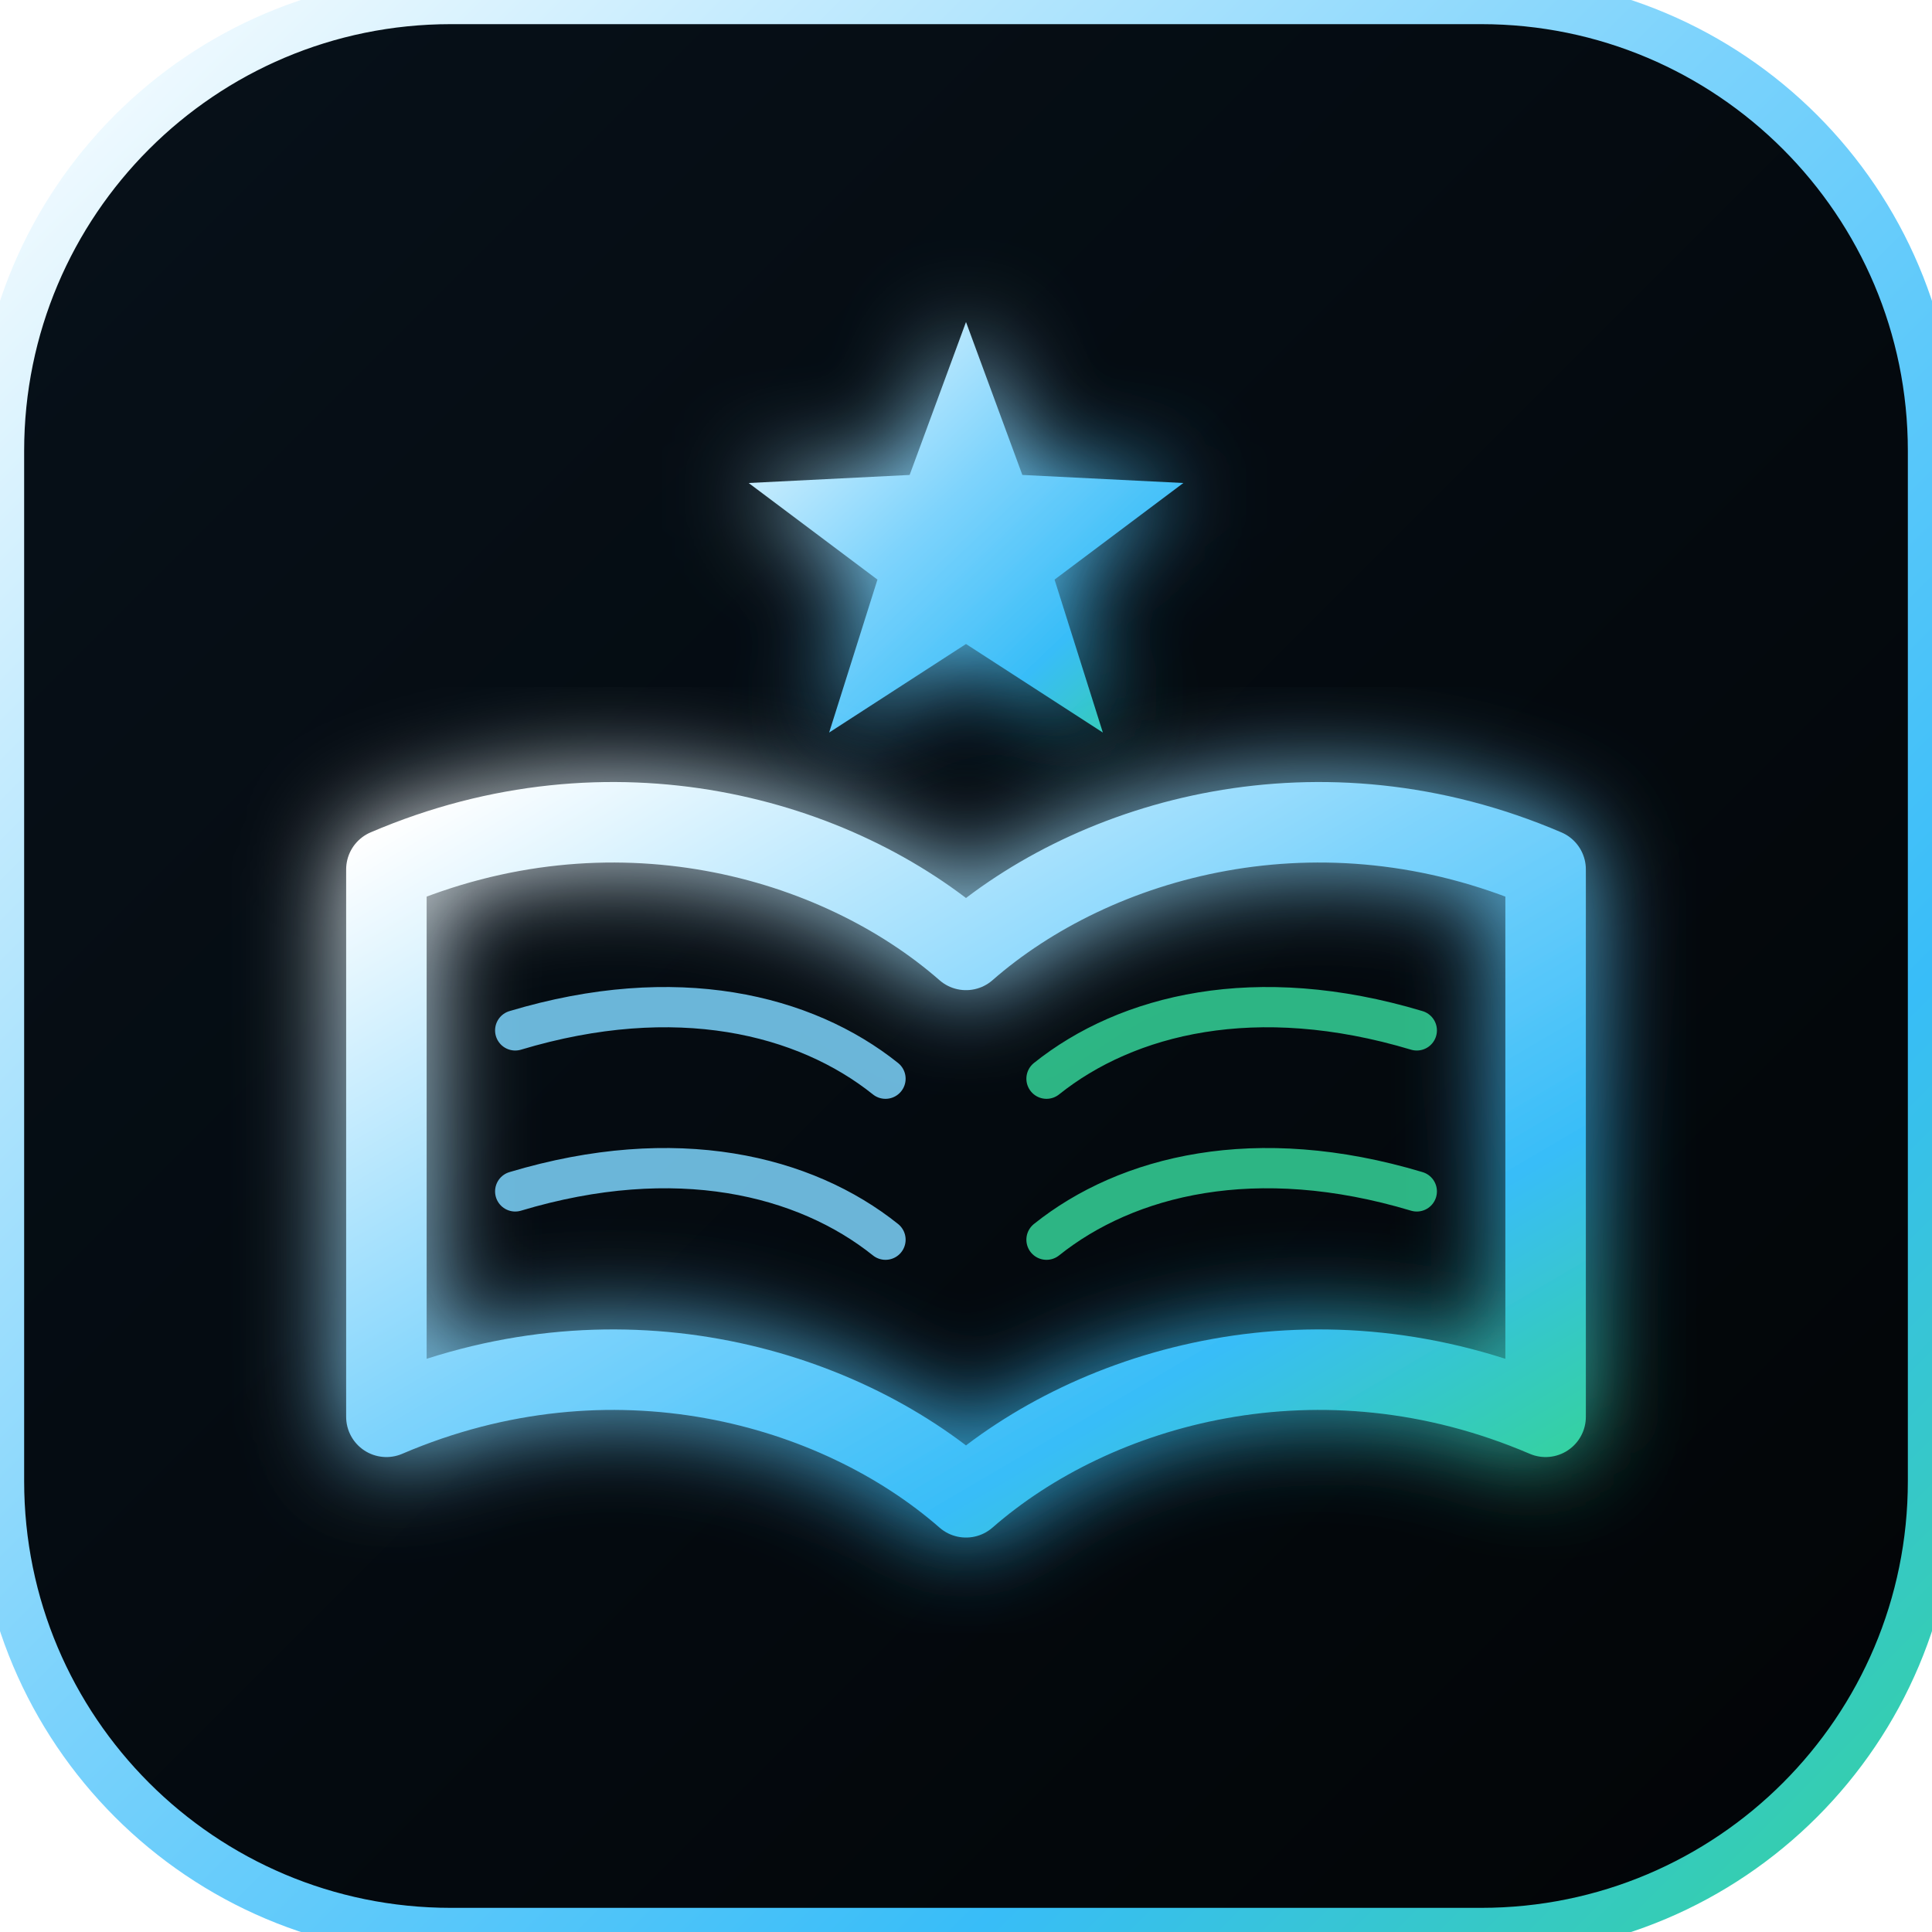
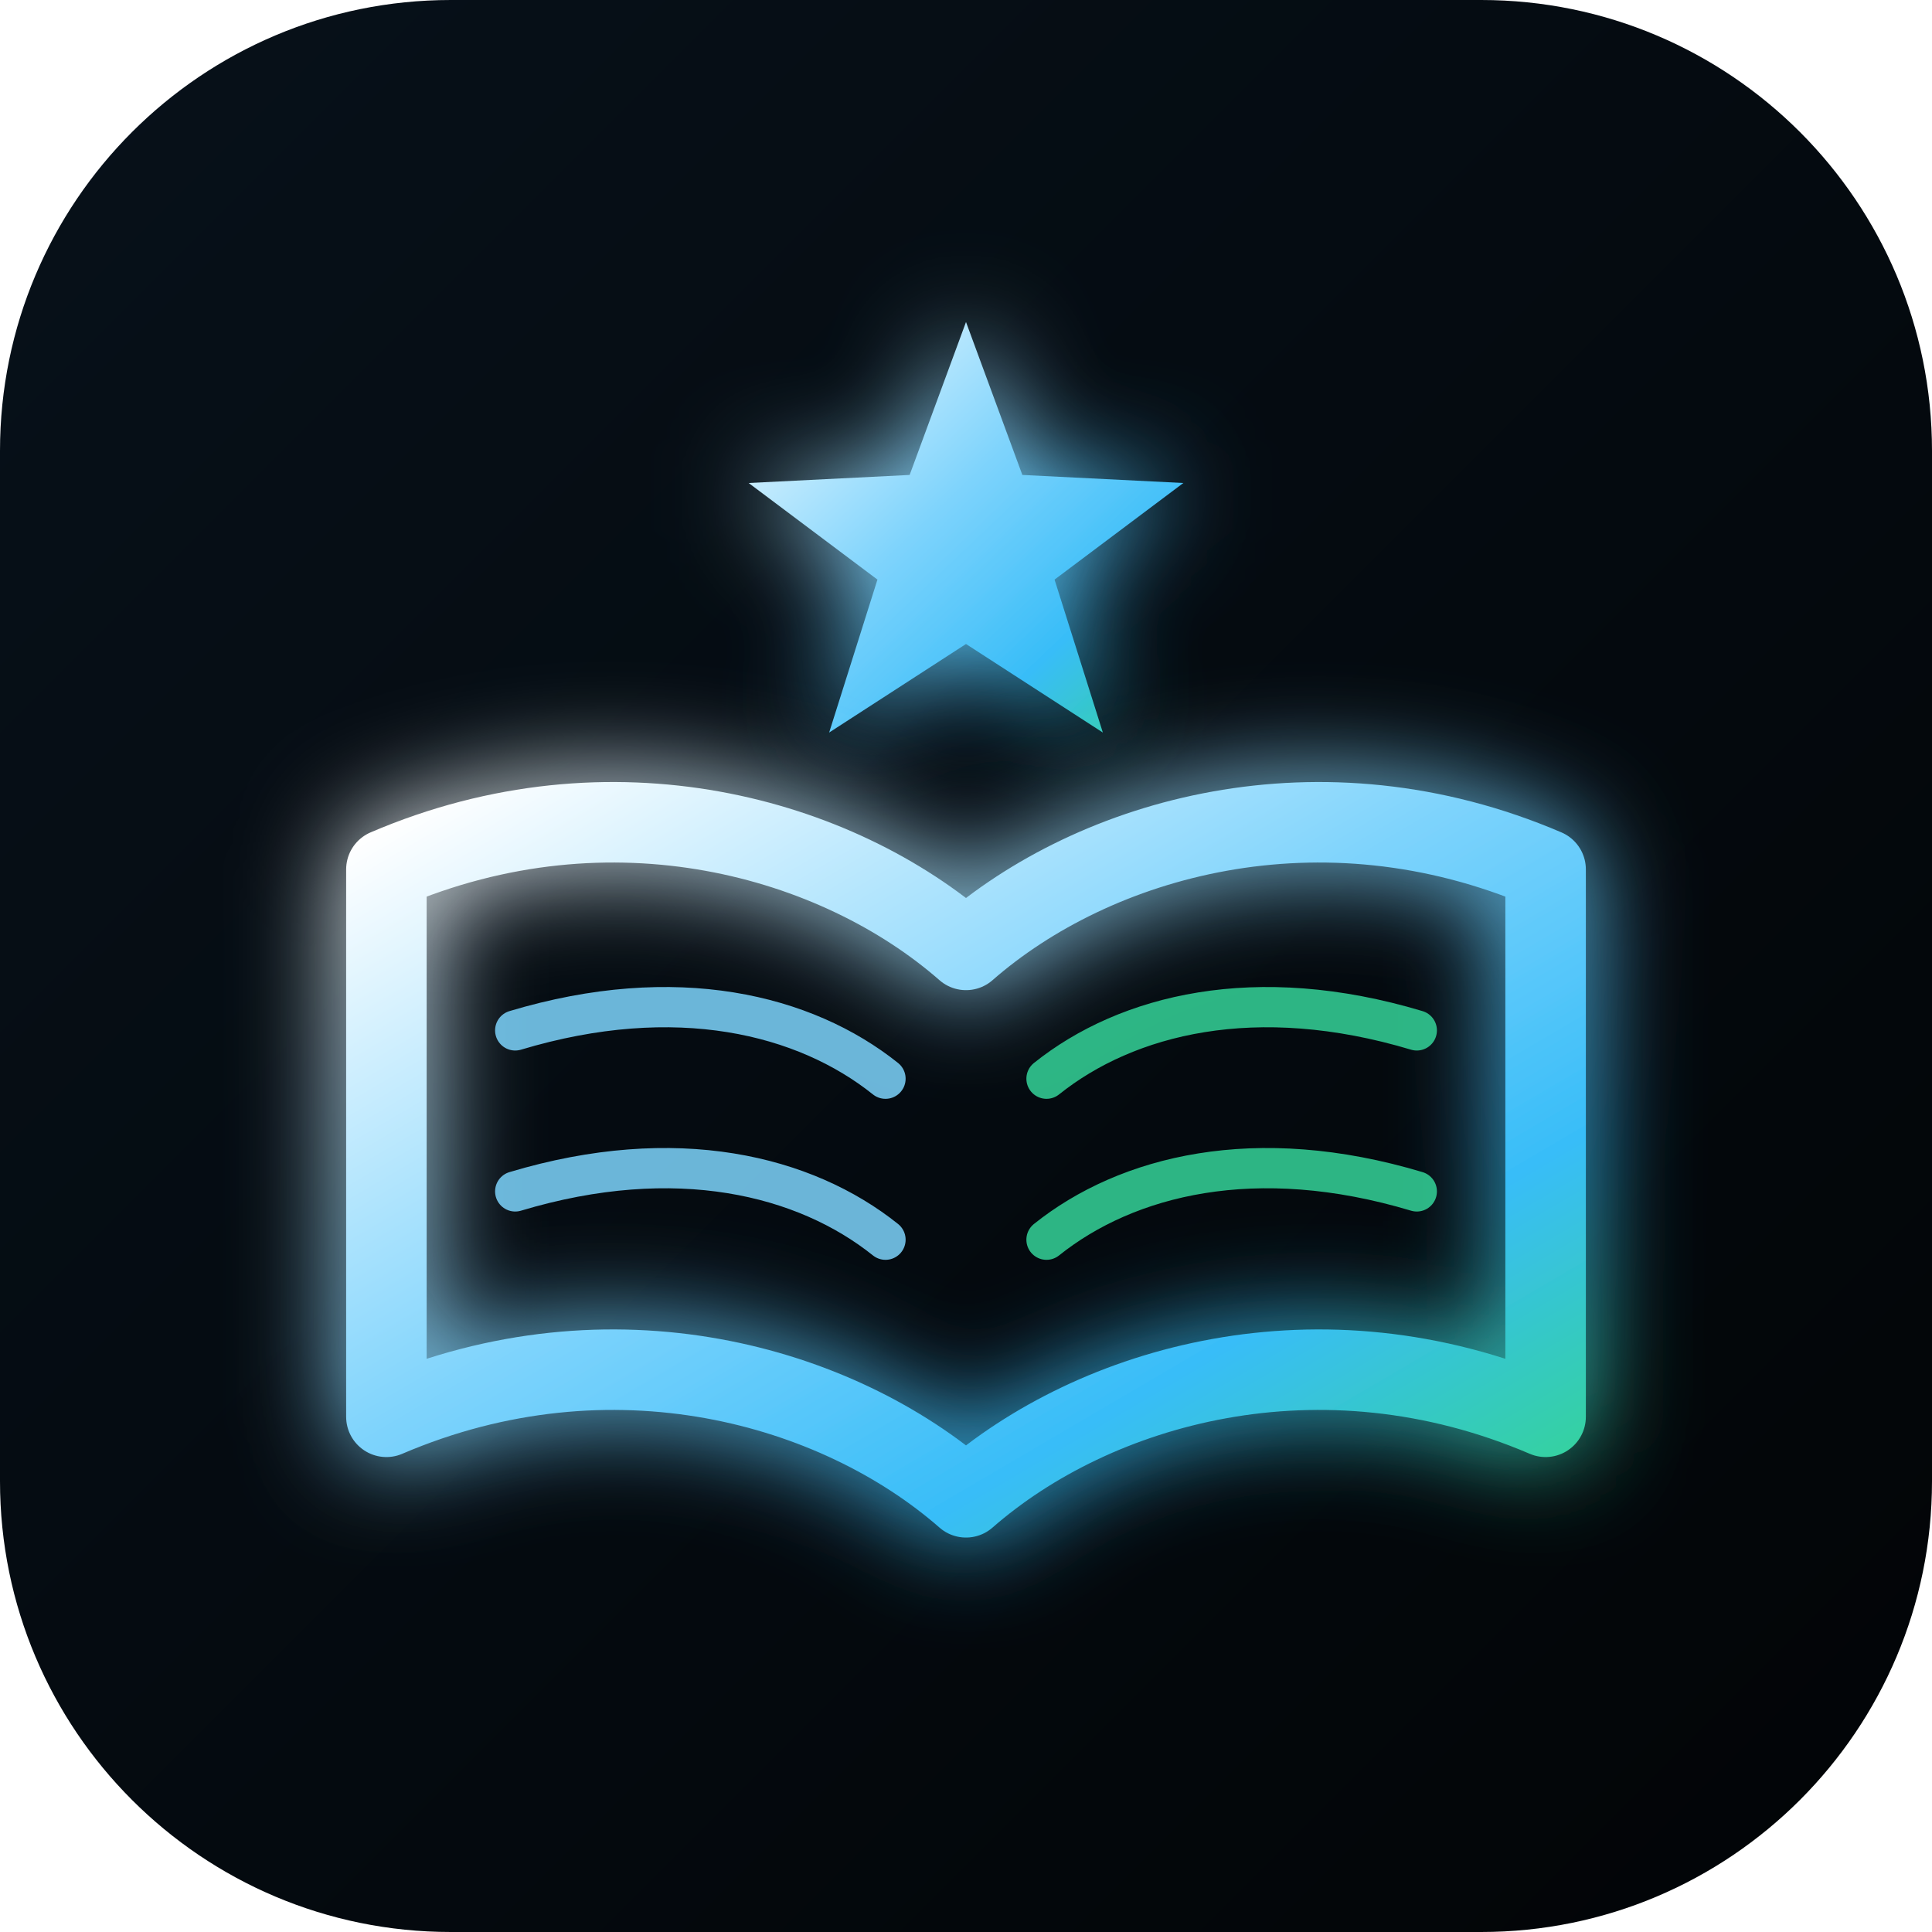
- <svg xmlns="http://www.w3.org/2000/svg" viewBox="0 0 120 120">
+ <svg xmlns="http://www.w3.org/2000/svg" viewBox="0 0 120 120" width="512" height="512">
  <defs>
    <linearGradient id="bgGrad" x1="0%" y1="0%" x2="100%" y2="100%">
      <stop offset="0%" stop-color="#07111a" />
      <stop offset="100%" stop-color="#020406" />
    </linearGradient>
    <linearGradient id="titleGrad" x1="0%" y1="0%" x2="100%" y2="100%">
      <stop offset="0%" stop-color="#ffffff" />
      <stop offset="45%" stop-color="#7dd3fc" />
      <stop offset="75%" stop-color="#38bdf8" />
      <stop offset="100%" stop-color="#34d399" />
    </linearGradient>
-     <filter id="glow" x="-20%" y="-20%" width="140%" height="140%">
-       <feGaussianBlur stdDeviation="3" result="blur" />
+     <filter id="glow" x="-25%" y="-25%" width="150%" height="150%">
+       <feGaussianBlur stdDeviation="3.2" result="blur" />
      <feComposite in="SourceGraphic" in2="blur" operator="over" />
    </filter>
  </defs>
-   <rect width="120" height="120" rx="28" fill="url(#bgGrad)" stroke="url(#titleGrad)" stroke-width="3" />
+   <rect width="120" height="120" rx="28" fill="url(#bgGrad)" />
  <path d="M60 20 L63.5 29.5 L73.5 30 L65.5 36 L68.5 45.5 L60 40 L51.5 45.5 L54.5 36 L46.5 30 L56.5 29.5 Z" fill="url(#titleGrad)" filter="url(#glow)" />
  <path d="M24 54 C38 48, 52 52, 60 59 C68 52, 82 48, 96 54 L96 88 C82 82, 68 86, 60 93 C52 86, 38 82, 24 88 Z" fill="none" stroke="url(#titleGrad)" stroke-width="5" stroke-linejoin="round" filter="url(#glow)" />
  <line x1="60" y1="59" x2="60" y2="93" stroke="url(#titleGrad)" stroke-width="4" stroke-linecap="round" />
  <path d="M32 64 C42 61, 50 63, 55 67" fill="none" stroke="#7dd3fc" stroke-width="2.5" stroke-linecap="round" opacity="0.85" />
  <path d="M32 74 C42 71, 50 73, 55 77" fill="none" stroke="#7dd3fc" stroke-width="2.5" stroke-linecap="round" opacity="0.85" />
  <path d="M88 64 C78 61, 70 63, 65 67" fill="none" stroke="#34d399" stroke-width="2.5" stroke-linecap="round" opacity="0.85" />
  <path d="M88 74 C78 71, 70 73, 65 77" fill="none" stroke="#34d399" stroke-width="2.5" stroke-linecap="round" opacity="0.85" />
</svg>
